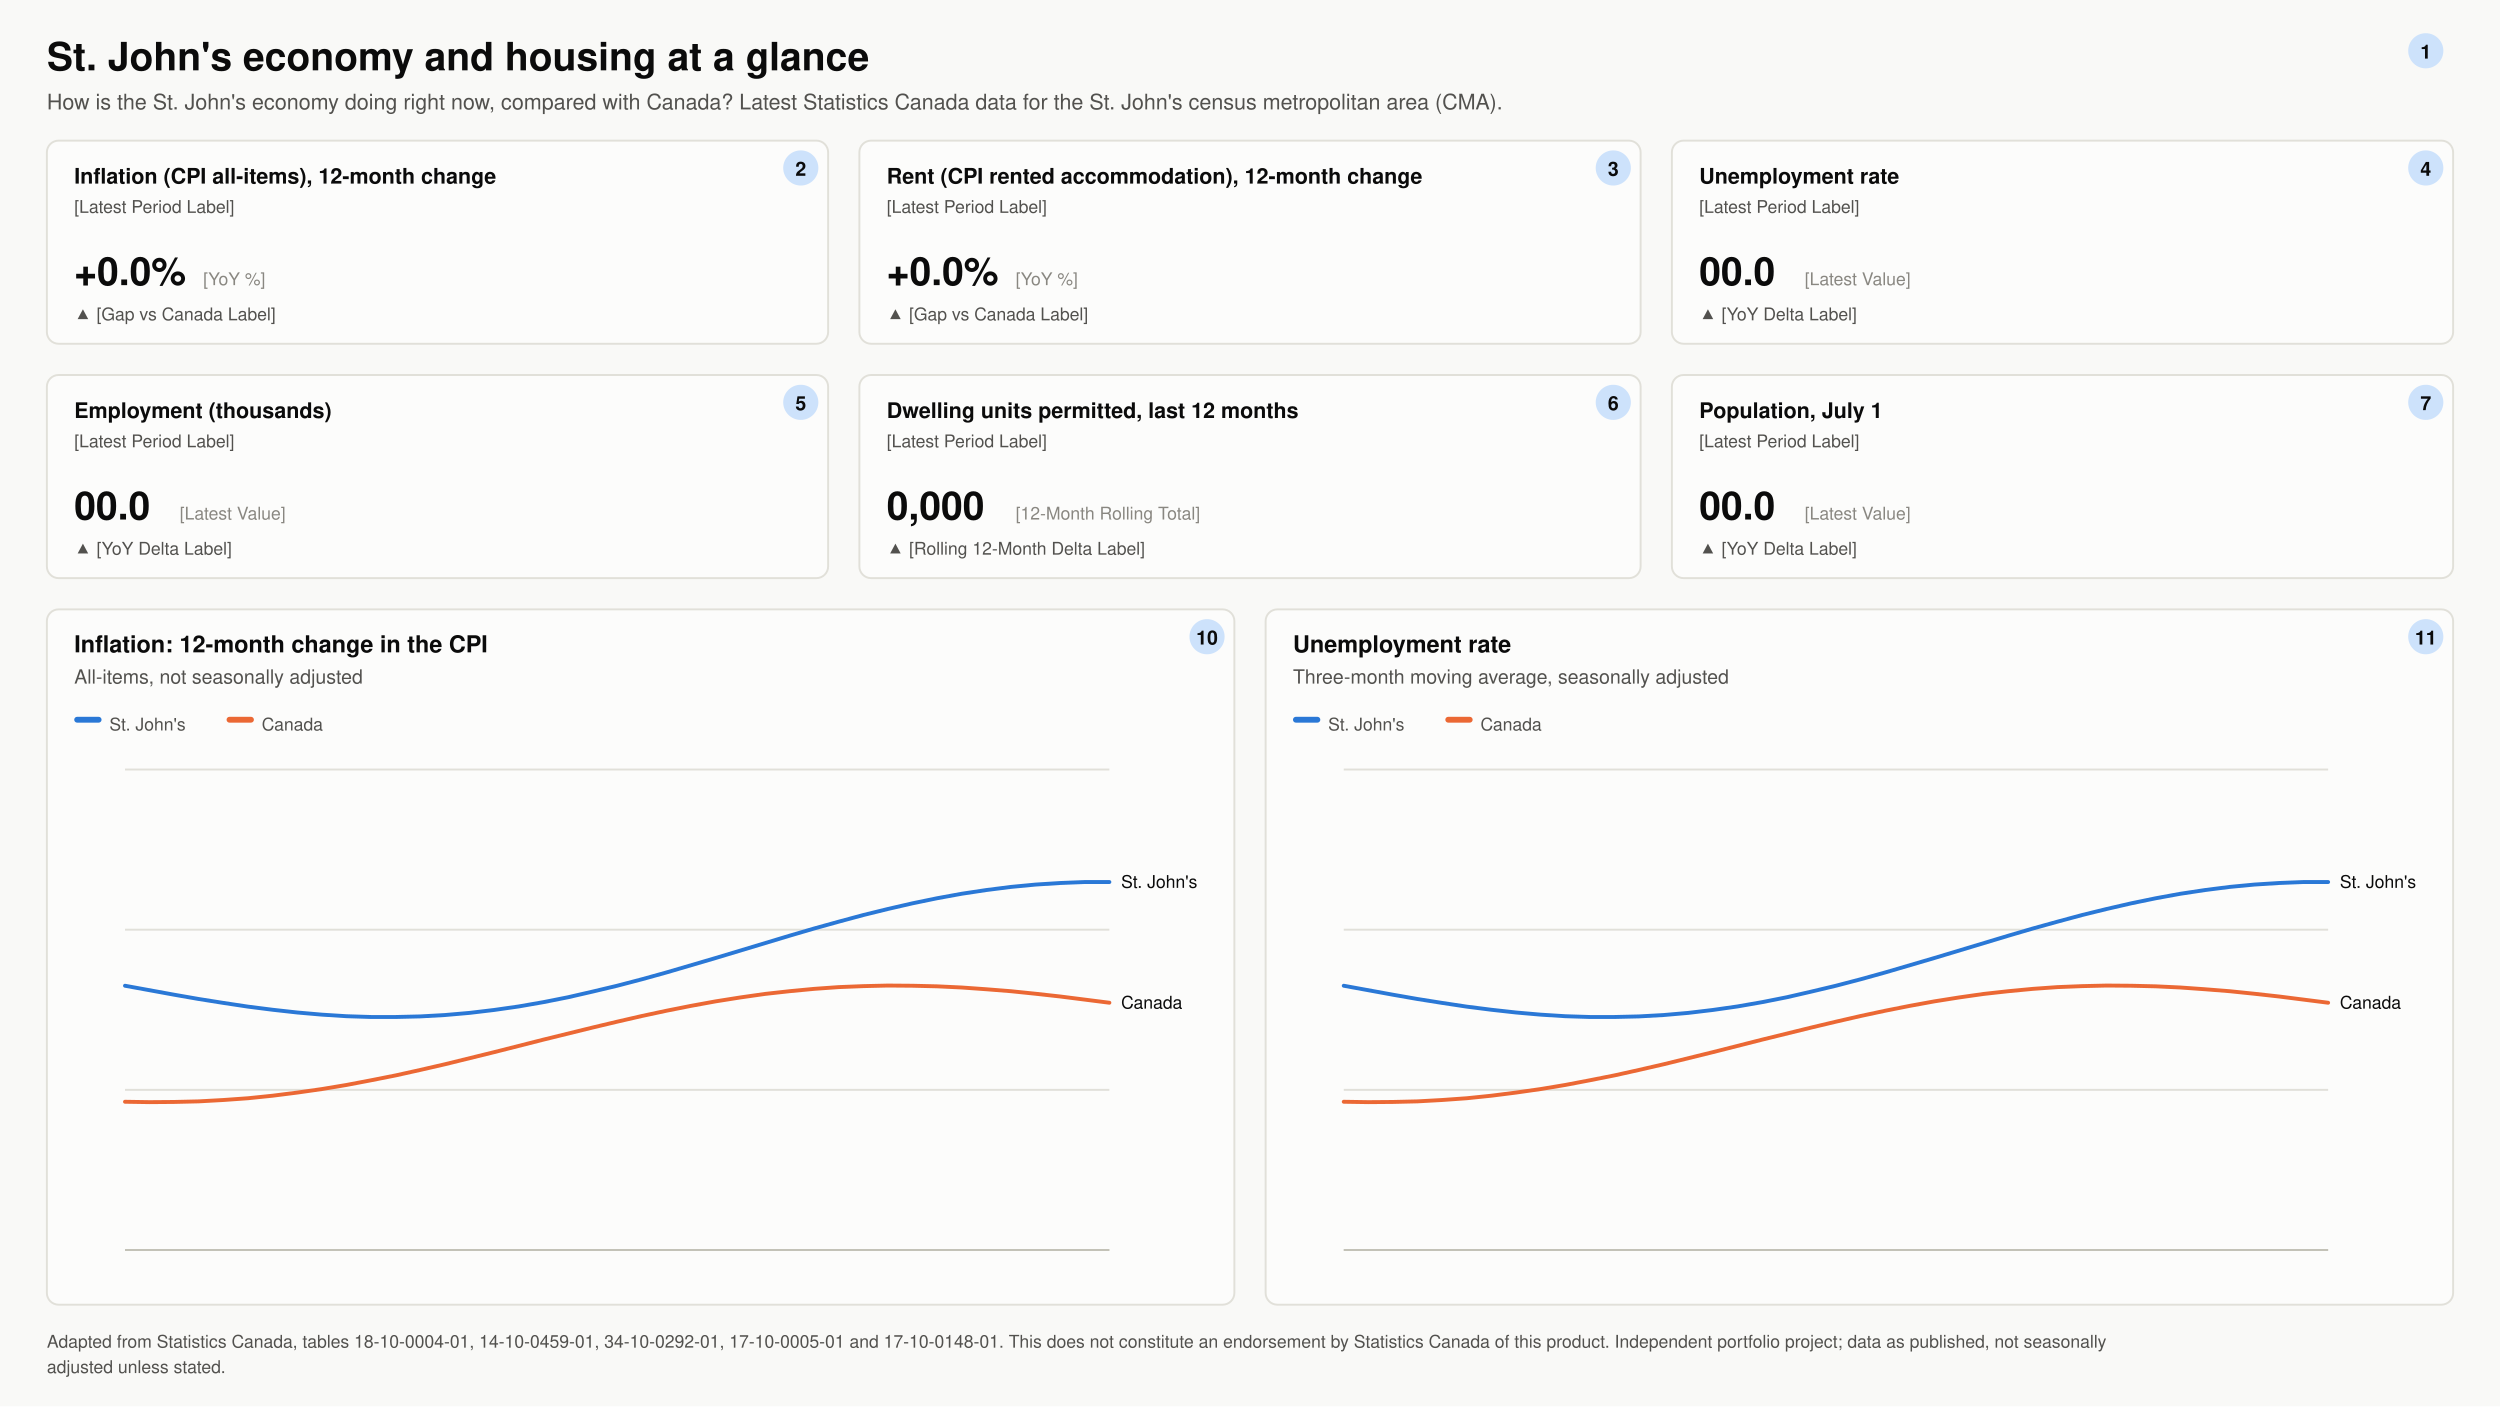
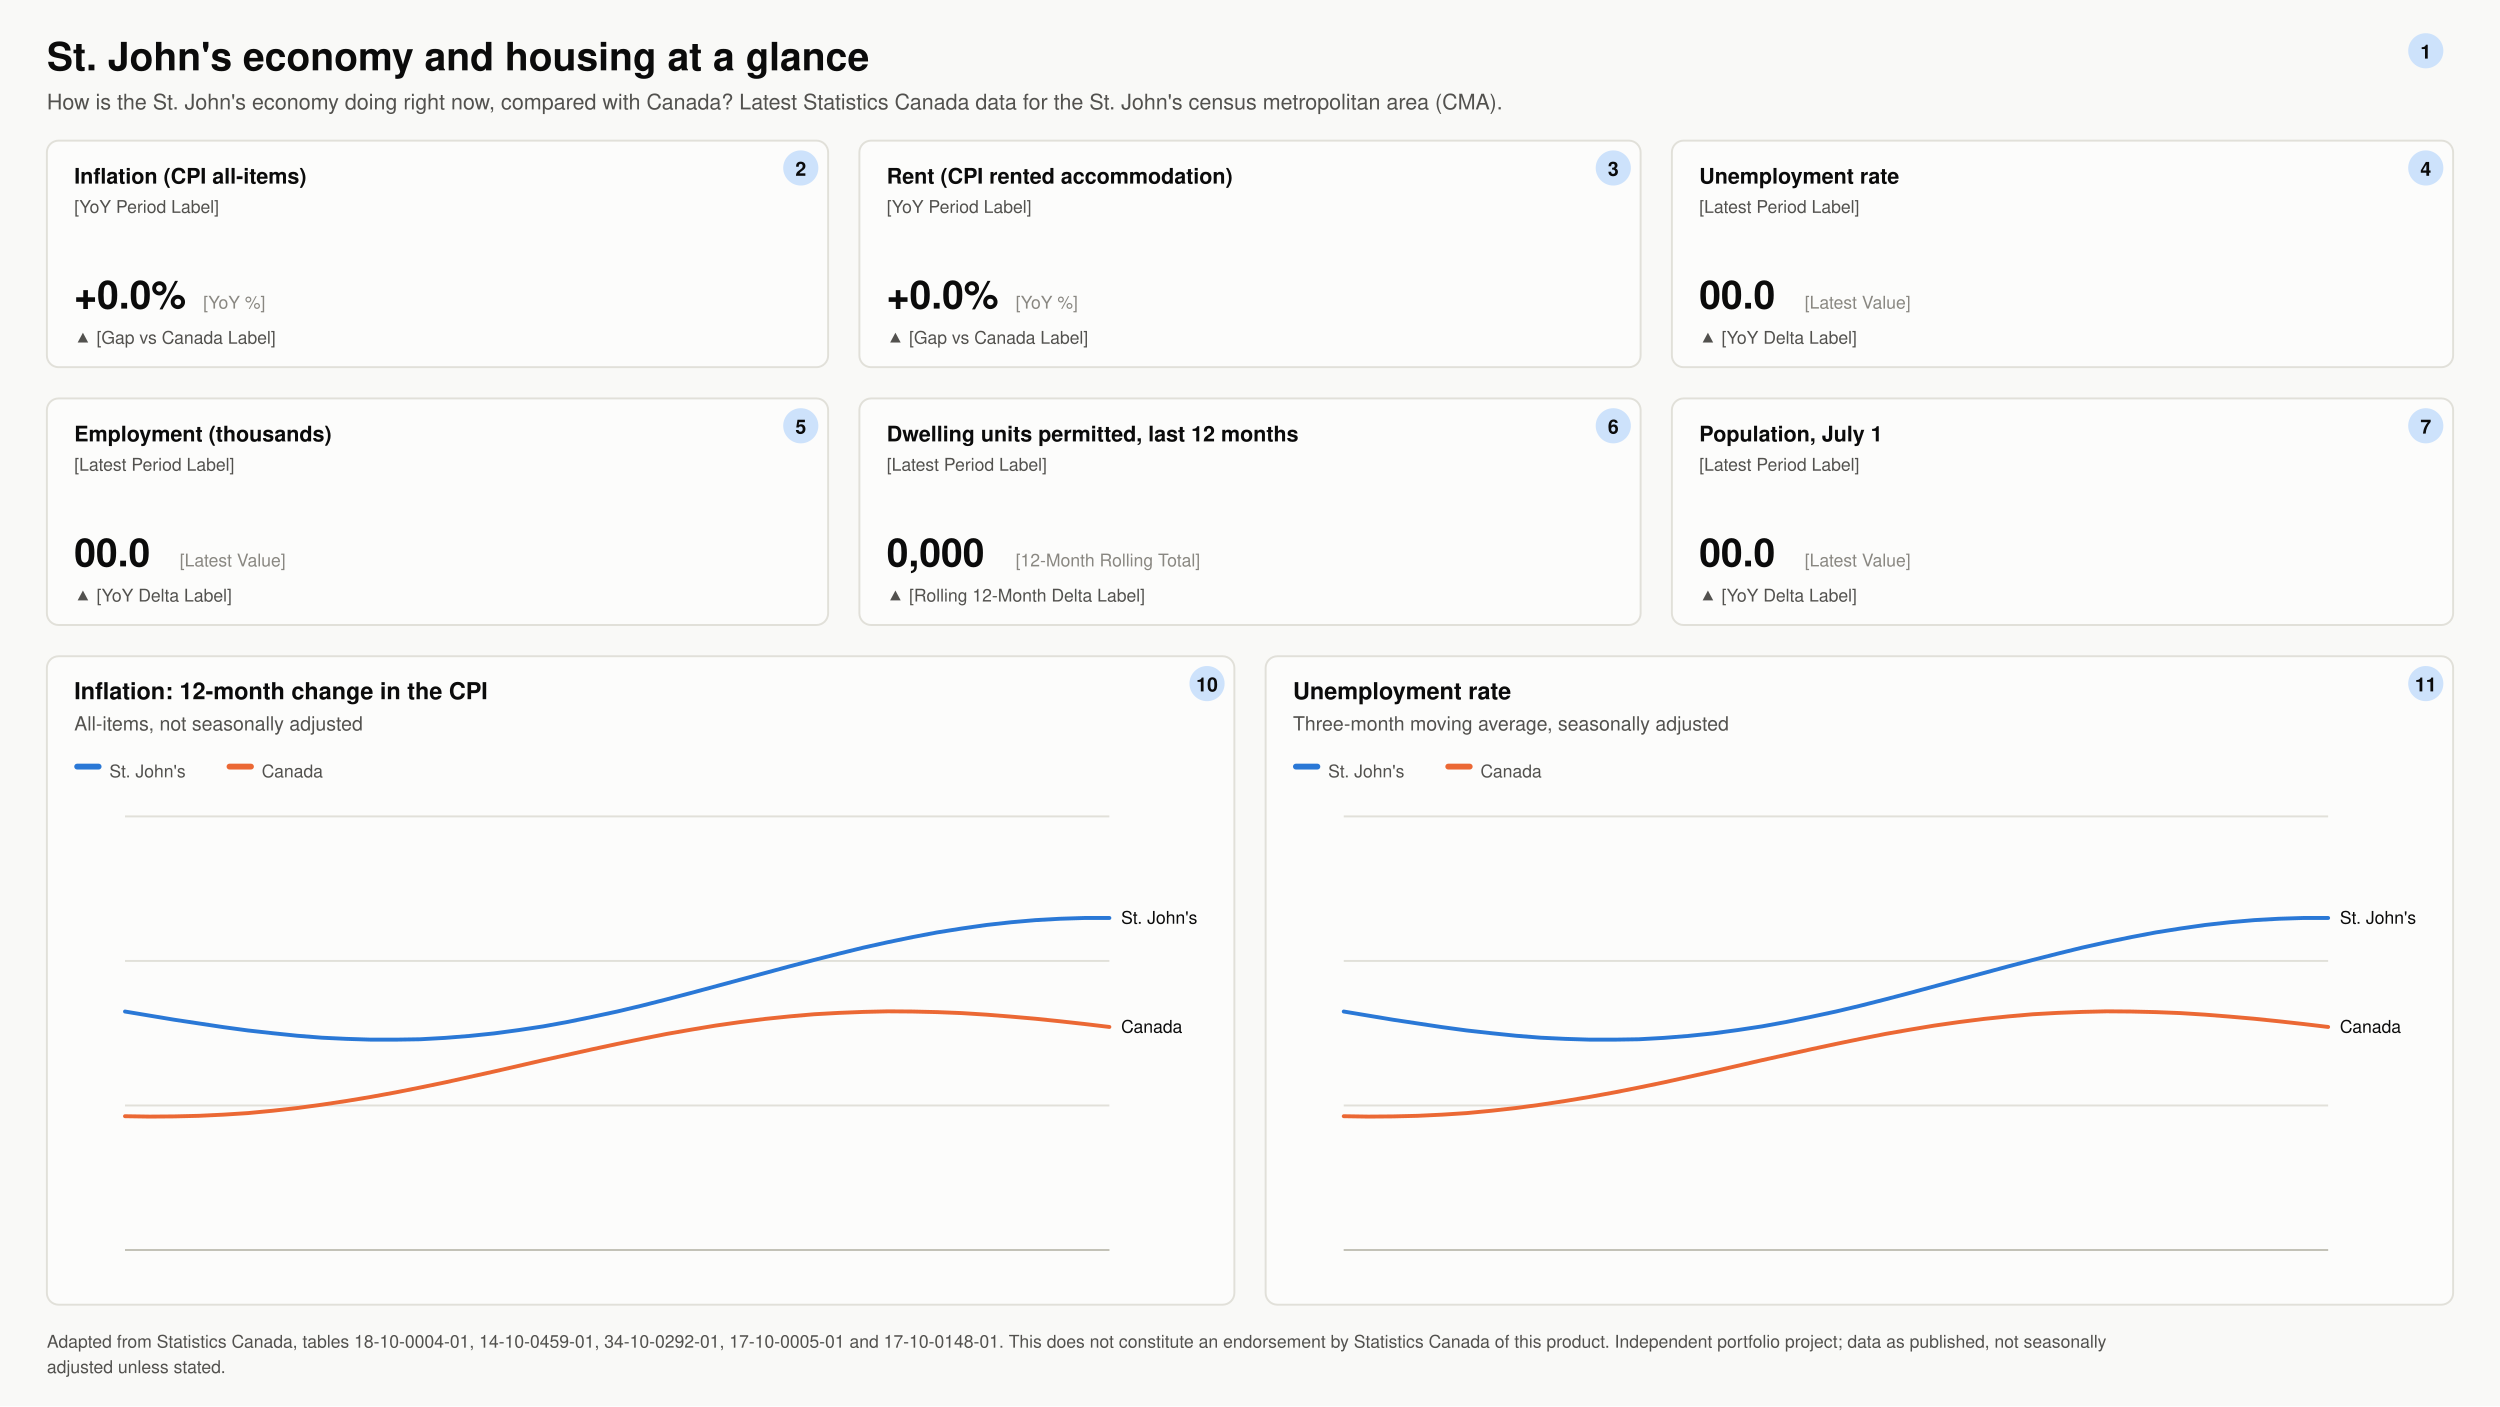
<svg xmlns="http://www.w3.org/2000/svg" viewBox="0 0 1280 720" width="1280" height="720" role="img" aria-labelledby="wf-title wf-desc">
  <rect width="1280" height="720" fill="#f9f9f7" />
  <text x="24" y="36" font-family="Segoe UI, system-ui, -apple-system, Helvetica, Arial, sans-serif" font-size="20" font-weight="600" fill="#0b0b0b" text-anchor="start">St. John's economy and housing at a glance</text>
  <text x="24" y="56" font-family="Segoe UI, system-ui, -apple-system, Helvetica, Arial, sans-serif" font-size="11" font-weight="normal" fill="#52514e" text-anchor="start">How is the St. John's economy doing right now, compared with Canada? Latest Statistics Canada data for the St. John's census metropolitan area (CMA).</text>
  <circle cx="1242" cy="26" r="9" fill="#cde2fb" />
  <text x="1242" y="30" font-family="Segoe UI, system-ui, -apple-system, Helvetica, Arial, sans-serif" font-size="10" font-weight="600" fill="#0b0b0b" text-anchor="middle">1</text>
-   <rect x="24" y="72" width="400" height="104" rx="6" fill="#fcfcfb" stroke="#e1e0d9" />
-   <text x="38" y="94" font-family="Segoe UI, system-ui, -apple-system, Helvetica, Arial, sans-serif" font-size="11" font-weight="600" fill="#0b0b0b" text-anchor="start">Inflation (CPI all-items), 12-month change</text>
-   <text x="38" y="109" font-family="Segoe UI, system-ui, -apple-system, Helvetica, Arial, sans-serif" font-size="9" font-weight="normal" fill="#52514e" text-anchor="start">[Latest Period Label]</text>
-   <text x="38" y="146" font-family="Segoe UI, system-ui, -apple-system, Helvetica, Arial, sans-serif" font-size="20" font-weight="600" fill="#0b0b0b" text-anchor="start">+0.0%</text>
-   <text x="104" y="146" font-family="Segoe UI, system-ui, -apple-system, Helvetica, Arial, sans-serif" font-size="9" font-weight="normal" fill="#898781" text-anchor="start">[YoY %]</text>
-   <text x="38" y="164" font-family="Segoe UI, system-ui, -apple-system, Helvetica, Arial, sans-serif" font-size="9" font-weight="normal" fill="#52514e" text-anchor="start">▲ [Gap vs Canada Label]</text>
+   <rect x="24" y="72" width="400" height="116" rx="6" fill="#fcfcfb" stroke="#e1e0d9" />
+   <text x="38" y="94" font-family="Segoe UI, system-ui, -apple-system, Helvetica, Arial, sans-serif" font-size="11" font-weight="600" fill="#0b0b0b" text-anchor="start">Inflation (CPI all-items)</text>
+   <text x="38" y="109" font-family="Segoe UI, system-ui, -apple-system, Helvetica, Arial, sans-serif" font-size="9" font-weight="normal" fill="#52514e" text-anchor="start">[YoY Period Label]</text>
+   <text x="38" y="158" font-family="Segoe UI, system-ui, -apple-system, Helvetica, Arial, sans-serif" font-size="20" font-weight="600" fill="#0b0b0b" text-anchor="start">+0.0%</text>
+   <text x="104" y="158" font-family="Segoe UI, system-ui, -apple-system, Helvetica, Arial, sans-serif" font-size="9" font-weight="normal" fill="#898781" text-anchor="start">[YoY %]</text>
+   <text x="38" y="176" font-family="Segoe UI, system-ui, -apple-system, Helvetica, Arial, sans-serif" font-size="9" font-weight="normal" fill="#52514e" text-anchor="start">▲ [Gap vs Canada Label]</text>
  <circle cx="410" cy="86" r="9" fill="#cde2fb" />
  <text x="410" y="90" font-family="Segoe UI, system-ui, -apple-system, Helvetica, Arial, sans-serif" font-size="10" font-weight="600" fill="#0b0b0b" text-anchor="middle">2</text>
-   <rect x="440" y="72" width="400" height="104" rx="6" fill="#fcfcfb" stroke="#e1e0d9" />
-   <text x="454" y="94" font-family="Segoe UI, system-ui, -apple-system, Helvetica, Arial, sans-serif" font-size="11" font-weight="600" fill="#0b0b0b" text-anchor="start">Rent (CPI rented accommodation), 12-month change</text>
-   <text x="454" y="109" font-family="Segoe UI, system-ui, -apple-system, Helvetica, Arial, sans-serif" font-size="9" font-weight="normal" fill="#52514e" text-anchor="start">[Latest Period Label]</text>
-   <text x="454" y="146" font-family="Segoe UI, system-ui, -apple-system, Helvetica, Arial, sans-serif" font-size="20" font-weight="600" fill="#0b0b0b" text-anchor="start">+0.0%</text>
-   <text x="520" y="146" font-family="Segoe UI, system-ui, -apple-system, Helvetica, Arial, sans-serif" font-size="9" font-weight="normal" fill="#898781" text-anchor="start">[YoY %]</text>
-   <text x="454" y="164" font-family="Segoe UI, system-ui, -apple-system, Helvetica, Arial, sans-serif" font-size="9" font-weight="normal" fill="#52514e" text-anchor="start">▲ [Gap vs Canada Label]</text>
+   <rect x="440" y="72" width="400" height="116" rx="6" fill="#fcfcfb" stroke="#e1e0d9" />
+   <text x="454" y="94" font-family="Segoe UI, system-ui, -apple-system, Helvetica, Arial, sans-serif" font-size="11" font-weight="600" fill="#0b0b0b" text-anchor="start">Rent (CPI rented accommodation)</text>
+   <text x="454" y="109" font-family="Segoe UI, system-ui, -apple-system, Helvetica, Arial, sans-serif" font-size="9" font-weight="normal" fill="#52514e" text-anchor="start">[YoY Period Label]</text>
+   <text x="454" y="158" font-family="Segoe UI, system-ui, -apple-system, Helvetica, Arial, sans-serif" font-size="20" font-weight="600" fill="#0b0b0b" text-anchor="start">+0.0%</text>
+   <text x="520" y="158" font-family="Segoe UI, system-ui, -apple-system, Helvetica, Arial, sans-serif" font-size="9" font-weight="normal" fill="#898781" text-anchor="start">[YoY %]</text>
+   <text x="454" y="176" font-family="Segoe UI, system-ui, -apple-system, Helvetica, Arial, sans-serif" font-size="9" font-weight="normal" fill="#52514e" text-anchor="start">▲ [Gap vs Canada Label]</text>
  <circle cx="826" cy="86" r="9" fill="#cde2fb" />
  <text x="826" y="90" font-family="Segoe UI, system-ui, -apple-system, Helvetica, Arial, sans-serif" font-size="10" font-weight="600" fill="#0b0b0b" text-anchor="middle">3</text>
-   <rect x="856" y="72" width="400" height="104" rx="6" fill="#fcfcfb" stroke="#e1e0d9" />
+   <rect x="856" y="72" width="400" height="116" rx="6" fill="#fcfcfb" stroke="#e1e0d9" />
  <text x="870" y="94" font-family="Segoe UI, system-ui, -apple-system, Helvetica, Arial, sans-serif" font-size="11" font-weight="600" fill="#0b0b0b" text-anchor="start">Unemployment rate</text>
  <text x="870" y="109" font-family="Segoe UI, system-ui, -apple-system, Helvetica, Arial, sans-serif" font-size="9" font-weight="normal" fill="#52514e" text-anchor="start">[Latest Period Label]</text>
-   <text x="870" y="146" font-family="Segoe UI, system-ui, -apple-system, Helvetica, Arial, sans-serif" font-size="20" font-weight="600" fill="#0b0b0b" text-anchor="start">00.0</text>
-   <text x="924" y="146" font-family="Segoe UI, system-ui, -apple-system, Helvetica, Arial, sans-serif" font-size="9" font-weight="normal" fill="#898781" text-anchor="start">[Latest Value]</text>
-   <text x="870" y="164" font-family="Segoe UI, system-ui, -apple-system, Helvetica, Arial, sans-serif" font-size="9" font-weight="normal" fill="#52514e" text-anchor="start">▲ [YoY Delta Label]</text>
+   <text x="870" y="158" font-family="Segoe UI, system-ui, -apple-system, Helvetica, Arial, sans-serif" font-size="20" font-weight="600" fill="#0b0b0b" text-anchor="start">00.0</text>
+   <text x="924" y="158" font-family="Segoe UI, system-ui, -apple-system, Helvetica, Arial, sans-serif" font-size="9" font-weight="normal" fill="#898781" text-anchor="start">[Latest Value]</text>
+   <text x="870" y="176" font-family="Segoe UI, system-ui, -apple-system, Helvetica, Arial, sans-serif" font-size="9" font-weight="normal" fill="#52514e" text-anchor="start">▲ [YoY Delta Label]</text>
  <circle cx="1242" cy="86" r="9" fill="#cde2fb" />
  <text x="1242" y="90" font-family="Segoe UI, system-ui, -apple-system, Helvetica, Arial, sans-serif" font-size="10" font-weight="600" fill="#0b0b0b" text-anchor="middle">4</text>
-   <rect x="24" y="192" width="400" height="104" rx="6" fill="#fcfcfb" stroke="#e1e0d9" />
-   <text x="38" y="214" font-family="Segoe UI, system-ui, -apple-system, Helvetica, Arial, sans-serif" font-size="11" font-weight="600" fill="#0b0b0b" text-anchor="start">Employment (thousands)</text>
-   <text x="38" y="229" font-family="Segoe UI, system-ui, -apple-system, Helvetica, Arial, sans-serif" font-size="9" font-weight="normal" fill="#52514e" text-anchor="start">[Latest Period Label]</text>
-   <text x="38" y="266" font-family="Segoe UI, system-ui, -apple-system, Helvetica, Arial, sans-serif" font-size="20" font-weight="600" fill="#0b0b0b" text-anchor="start">00.0</text>
-   <text x="92" y="266" font-family="Segoe UI, system-ui, -apple-system, Helvetica, Arial, sans-serif" font-size="9" font-weight="normal" fill="#898781" text-anchor="start">[Latest Value]</text>
-   <text x="38" y="284" font-family="Segoe UI, system-ui, -apple-system, Helvetica, Arial, sans-serif" font-size="9" font-weight="normal" fill="#52514e" text-anchor="start">▲ [YoY Delta Label]</text>
-   <circle cx="410" cy="206" r="9" fill="#cde2fb" />
-   <text x="410" y="210" font-family="Segoe UI, system-ui, -apple-system, Helvetica, Arial, sans-serif" font-size="10" font-weight="600" fill="#0b0b0b" text-anchor="middle">5</text>
-   <rect x="440" y="192" width="400" height="104" rx="6" fill="#fcfcfb" stroke="#e1e0d9" />
-   <text x="454" y="214" font-family="Segoe UI, system-ui, -apple-system, Helvetica, Arial, sans-serif" font-size="11" font-weight="600" fill="#0b0b0b" text-anchor="start">Dwelling units permitted, last 12 months</text>
-   <text x="454" y="229" font-family="Segoe UI, system-ui, -apple-system, Helvetica, Arial, sans-serif" font-size="9" font-weight="normal" fill="#52514e" text-anchor="start">[Latest Period Label]</text>
-   <text x="454" y="266" font-family="Segoe UI, system-ui, -apple-system, Helvetica, Arial, sans-serif" font-size="20" font-weight="600" fill="#0b0b0b" text-anchor="start">0,000</text>
-   <text x="520" y="266" font-family="Segoe UI, system-ui, -apple-system, Helvetica, Arial, sans-serif" font-size="9" font-weight="normal" fill="#898781" text-anchor="start">[12-Month Rolling Total]</text>
-   <text x="454" y="284" font-family="Segoe UI, system-ui, -apple-system, Helvetica, Arial, sans-serif" font-size="9" font-weight="normal" fill="#52514e" text-anchor="start">▲ [Rolling 12-Month Delta Label]</text>
-   <circle cx="826" cy="206" r="9" fill="#cde2fb" />
-   <text x="826" y="210" font-family="Segoe UI, system-ui, -apple-system, Helvetica, Arial, sans-serif" font-size="10" font-weight="600" fill="#0b0b0b" text-anchor="middle">6</text>
-   <rect x="856" y="192" width="400" height="104" rx="6" fill="#fcfcfb" stroke="#e1e0d9" />
-   <text x="870" y="214" font-family="Segoe UI, system-ui, -apple-system, Helvetica, Arial, sans-serif" font-size="11" font-weight="600" fill="#0b0b0b" text-anchor="start">Population, July 1</text>
-   <text x="870" y="229" font-family="Segoe UI, system-ui, -apple-system, Helvetica, Arial, sans-serif" font-size="9" font-weight="normal" fill="#52514e" text-anchor="start">[Latest Period Label]</text>
-   <text x="870" y="266" font-family="Segoe UI, system-ui, -apple-system, Helvetica, Arial, sans-serif" font-size="20" font-weight="600" fill="#0b0b0b" text-anchor="start">00.0</text>
-   <text x="924" y="266" font-family="Segoe UI, system-ui, -apple-system, Helvetica, Arial, sans-serif" font-size="9" font-weight="normal" fill="#898781" text-anchor="start">[Latest Value]</text>
-   <text x="870" y="284" font-family="Segoe UI, system-ui, -apple-system, Helvetica, Arial, sans-serif" font-size="9" font-weight="normal" fill="#52514e" text-anchor="start">▲ [YoY Delta Label]</text>
-   <circle cx="1242" cy="206" r="9" fill="#cde2fb" />
-   <text x="1242" y="210" font-family="Segoe UI, system-ui, -apple-system, Helvetica, Arial, sans-serif" font-size="10" font-weight="600" fill="#0b0b0b" text-anchor="middle">7</text>
-   <rect x="24" y="312" width="608" height="356" rx="6" fill="#fcfcfb" stroke="#e1e0d9" />
-   <text x="38" y="334" font-family="Segoe UI, system-ui, -apple-system, Helvetica, Arial, sans-serif" font-size="12" font-weight="600" fill="#0b0b0b" text-anchor="start">Inflation: 12-month change in the CPI</text>
-   <text x="38" y="350" font-family="Segoe UI, system-ui, -apple-system, Helvetica, Arial, sans-serif" font-size="10" font-weight="normal" fill="#52514e" text-anchor="start">All-items, not seasonally adjusted</text>
-   <rect x="38" y="367" width="14" height="3" rx="1.5" fill="#2a78d6" />
-   <text x="56" y="374" font-family="Segoe UI, system-ui, -apple-system, Helvetica, Arial, sans-serif" font-size="9" font-weight="normal" fill="#52514e" text-anchor="start">St. John's</text>
-   <rect x="116" y="367" width="14" height="3" rx="1.5" fill="#eb6834" />
-   <text x="134" y="374" font-family="Segoe UI, system-ui, -apple-system, Helvetica, Arial, sans-serif" font-size="9" font-weight="normal" fill="#52514e" text-anchor="start">Canada</text>
-   <line x1="64" y1="394.0" x2="568" y2="394.0" stroke="#e1e0d9" stroke-width="1" />
-   <line x1="64" y1="476.0" x2="568" y2="476.0" stroke="#e1e0d9" stroke-width="1" />
-   <line x1="64" y1="558.0" x2="568" y2="558.0" stroke="#e1e0d9" stroke-width="1" />
+   <rect x="24" y="204" width="400" height="116" rx="6" fill="#fcfcfb" stroke="#e1e0d9" />
+   <text x="38" y="226" font-family="Segoe UI, system-ui, -apple-system, Helvetica, Arial, sans-serif" font-size="11" font-weight="600" fill="#0b0b0b" text-anchor="start">Employment (thousands)</text>
+   <text x="38" y="241" font-family="Segoe UI, system-ui, -apple-system, Helvetica, Arial, sans-serif" font-size="9" font-weight="normal" fill="#52514e" text-anchor="start">[Latest Period Label]</text>
+   <text x="38" y="290" font-family="Segoe UI, system-ui, -apple-system, Helvetica, Arial, sans-serif" font-size="20" font-weight="600" fill="#0b0b0b" text-anchor="start">00.0</text>
+   <text x="92" y="290" font-family="Segoe UI, system-ui, -apple-system, Helvetica, Arial, sans-serif" font-size="9" font-weight="normal" fill="#898781" text-anchor="start">[Latest Value]</text>
+   <text x="38" y="308" font-family="Segoe UI, system-ui, -apple-system, Helvetica, Arial, sans-serif" font-size="9" font-weight="normal" fill="#52514e" text-anchor="start">▲ [YoY Delta Label]</text>
+   <circle cx="410" cy="218" r="9" fill="#cde2fb" />
+   <text x="410" y="222" font-family="Segoe UI, system-ui, -apple-system, Helvetica, Arial, sans-serif" font-size="10" font-weight="600" fill="#0b0b0b" text-anchor="middle">5</text>
+   <rect x="440" y="204" width="400" height="116" rx="6" fill="#fcfcfb" stroke="#e1e0d9" />
+   <text x="454" y="226" font-family="Segoe UI, system-ui, -apple-system, Helvetica, Arial, sans-serif" font-size="11" font-weight="600" fill="#0b0b0b" text-anchor="start">Dwelling units permitted, last 12 months</text>
+   <text x="454" y="241" font-family="Segoe UI, system-ui, -apple-system, Helvetica, Arial, sans-serif" font-size="9" font-weight="normal" fill="#52514e" text-anchor="start">[Latest Period Label]</text>
+   <text x="454" y="290" font-family="Segoe UI, system-ui, -apple-system, Helvetica, Arial, sans-serif" font-size="20" font-weight="600" fill="#0b0b0b" text-anchor="start">0,000</text>
+   <text x="520" y="290" font-family="Segoe UI, system-ui, -apple-system, Helvetica, Arial, sans-serif" font-size="9" font-weight="normal" fill="#898781" text-anchor="start">[12-Month Rolling Total]</text>
+   <text x="454" y="308" font-family="Segoe UI, system-ui, -apple-system, Helvetica, Arial, sans-serif" font-size="9" font-weight="normal" fill="#52514e" text-anchor="start">▲ [Rolling 12-Month Delta Label]</text>
+   <circle cx="826" cy="218" r="9" fill="#cde2fb" />
+   <text x="826" y="222" font-family="Segoe UI, system-ui, -apple-system, Helvetica, Arial, sans-serif" font-size="10" font-weight="600" fill="#0b0b0b" text-anchor="middle">6</text>
+   <rect x="856" y="204" width="400" height="116" rx="6" fill="#fcfcfb" stroke="#e1e0d9" />
+   <text x="870" y="226" font-family="Segoe UI, system-ui, -apple-system, Helvetica, Arial, sans-serif" font-size="11" font-weight="600" fill="#0b0b0b" text-anchor="start">Population, July 1</text>
+   <text x="870" y="241" font-family="Segoe UI, system-ui, -apple-system, Helvetica, Arial, sans-serif" font-size="9" font-weight="normal" fill="#52514e" text-anchor="start">[Latest Period Label]</text>
+   <text x="870" y="290" font-family="Segoe UI, system-ui, -apple-system, Helvetica, Arial, sans-serif" font-size="20" font-weight="600" fill="#0b0b0b" text-anchor="start">00.0</text>
+   <text x="924" y="290" font-family="Segoe UI, system-ui, -apple-system, Helvetica, Arial, sans-serif" font-size="9" font-weight="normal" fill="#898781" text-anchor="start">[Latest Value]</text>
+   <text x="870" y="308" font-family="Segoe UI, system-ui, -apple-system, Helvetica, Arial, sans-serif" font-size="9" font-weight="normal" fill="#52514e" text-anchor="start">▲ [YoY Delta Label]</text>
+   <circle cx="1242" cy="218" r="9" fill="#cde2fb" />
+   <text x="1242" y="222" font-family="Segoe UI, system-ui, -apple-system, Helvetica, Arial, sans-serif" font-size="10" font-weight="600" fill="#0b0b0b" text-anchor="middle">7</text>
+   <rect x="24" y="336" width="608" height="332" rx="6" fill="#fcfcfb" stroke="#e1e0d9" />
+   <text x="38" y="358" font-family="Segoe UI, system-ui, -apple-system, Helvetica, Arial, sans-serif" font-size="12" font-weight="600" fill="#0b0b0b" text-anchor="start">Inflation: 12-month change in the CPI</text>
+   <text x="38" y="374" font-family="Segoe UI, system-ui, -apple-system, Helvetica, Arial, sans-serif" font-size="10" font-weight="normal" fill="#52514e" text-anchor="start">All-items, not seasonally adjusted</text>
+   <rect x="38" y="391" width="14" height="3" rx="1.5" fill="#2a78d6" />
+   <text x="56" y="398" font-family="Segoe UI, system-ui, -apple-system, Helvetica, Arial, sans-serif" font-size="9" font-weight="normal" fill="#52514e" text-anchor="start">St. John's</text>
+   <rect x="116" y="391" width="14" height="3" rx="1.5" fill="#eb6834" />
+   <text x="134" y="398" font-family="Segoe UI, system-ui, -apple-system, Helvetica, Arial, sans-serif" font-size="9" font-weight="normal" fill="#52514e" text-anchor="start">Canada</text>
+   <line x1="64" y1="418.0" x2="568" y2="418.0" stroke="#e1e0d9" stroke-width="1" />
+   <line x1="64" y1="492.0" x2="568" y2="492.0" stroke="#e1e0d9" stroke-width="1" />
+   <line x1="64" y1="566.0" x2="568" y2="566.0" stroke="#e1e0d9" stroke-width="1" />
  <line x1="64" y1="640.0" x2="568" y2="640.0" stroke="#e1e0d9" stroke-width="1" />
  <line x1="64" y1="640" x2="568" y2="640" stroke="#c3c2b7" stroke-width="1" />
-   <polyline points="64.0,504.7 76.6,507.0 89.2,509.3 101.8,511.5 114.4,513.5 127.0,515.4 139.6,517.0 152.2,518.4 164.8,519.5 177.4,520.3 190.0,520.7 202.6,520.7 215.2,520.4 227.8,519.7 240.4,518.6 253.0,517.1 265.6,515.3 278.2,513.1 290.8,510.6 303.4,507.7 316.0,504.7 328.6,501.4 341.2,497.9 353.8,494.2 366.4,490.5 379.0,486.7 391.6,482.9 404.2,479.1 416.8,475.4 429.4,471.9 442.0,468.5 454.6,465.4 467.2,462.5 479.8,459.9 492.4,457.6 505.0,455.7 517.6,454.1 530.2,452.9 542.8,452.1 555.4,451.6 568.0,451.6" fill="none" stroke="#2a78d6" stroke-width="2" stroke-linejoin="round" stroke-linecap="round" />
-   <text x="574.0" y="454.59" font-family="Segoe UI, system-ui, -apple-system, Helvetica, Arial, sans-serif" font-size="9" font-weight="normal" fill="#0b0b0b" text-anchor="start">St. John's</text>
-   <polyline points="64.0,564.1 76.6,564.3 89.2,564.2 101.8,563.9 114.4,563.2 127.0,562.3 139.6,561.0 152.2,559.4 164.8,557.6 177.4,555.5 190.0,553.1 202.6,550.6 215.2,547.8 227.8,544.9 240.4,541.8 253.0,538.7 265.6,535.5 278.2,532.3 290.8,529.2 303.4,526.1 316.0,523.1 328.6,520.2 341.2,517.5 353.8,515.0 366.4,512.7 379.0,510.7 391.6,508.9 404.2,507.5 416.8,506.3 429.4,505.4 442.0,504.9 454.6,504.6 467.2,504.7 479.8,505.0 492.4,505.6 505.0,506.5 517.6,507.5 530.2,508.8 542.8,510.2 555.4,511.8 568.0,513.4" fill="none" stroke="#eb6834" stroke-width="2" stroke-linejoin="round" stroke-linecap="round" />
-   <text x="574.0" y="516.415" font-family="Segoe UI, system-ui, -apple-system, Helvetica, Arial, sans-serif" font-size="9" font-weight="normal" fill="#0b0b0b" text-anchor="start">Canada</text>
-   <circle cx="618" cy="326" r="9" fill="#cde2fb" />
-   <text x="618" y="330" font-family="Segoe UI, system-ui, -apple-system, Helvetica, Arial, sans-serif" font-size="10" font-weight="600" fill="#0b0b0b" text-anchor="middle">10</text>
-   <rect x="648" y="312" width="608" height="356" rx="6" fill="#fcfcfb" stroke="#e1e0d9" />
-   <text x="662" y="334" font-family="Segoe UI, system-ui, -apple-system, Helvetica, Arial, sans-serif" font-size="12" font-weight="600" fill="#0b0b0b" text-anchor="start">Unemployment rate</text>
-   <text x="662" y="350" font-family="Segoe UI, system-ui, -apple-system, Helvetica, Arial, sans-serif" font-size="10" font-weight="normal" fill="#52514e" text-anchor="start">Three-month moving average, seasonally adjusted</text>
-   <rect x="662" y="367" width="14" height="3" rx="1.5" fill="#2a78d6" />
-   <text x="680" y="374" font-family="Segoe UI, system-ui, -apple-system, Helvetica, Arial, sans-serif" font-size="9" font-weight="normal" fill="#52514e" text-anchor="start">St. John's</text>
-   <rect x="740" y="367" width="14" height="3" rx="1.5" fill="#eb6834" />
-   <text x="758" y="374" font-family="Segoe UI, system-ui, -apple-system, Helvetica, Arial, sans-serif" font-size="9" font-weight="normal" fill="#52514e" text-anchor="start">Canada</text>
-   <line x1="688" y1="394.0" x2="1192" y2="394.0" stroke="#e1e0d9" stroke-width="1" />
-   <line x1="688" y1="476.0" x2="1192" y2="476.0" stroke="#e1e0d9" stroke-width="1" />
-   <line x1="688" y1="558.0" x2="1192" y2="558.0" stroke="#e1e0d9" stroke-width="1" />
+   <polyline points="64.0,517.9 76.6,520.0 89.2,522.1 101.8,524.0 114.4,525.9 127.0,527.6 139.6,529.0 152.2,530.3 164.8,531.3 177.4,531.9 190.0,532.3 202.6,532.3 215.2,532.1 227.8,531.4 240.4,530.4 253.0,529.1 265.6,527.4 278.2,525.5 290.8,523.2 303.4,520.6 316.0,517.9 328.6,514.9 341.2,511.7 353.8,508.4 366.4,505.0 379.0,501.6 391.6,498.2 404.2,494.8 416.8,491.5 429.4,488.3 442.0,485.2 454.6,482.4 467.2,479.8 479.8,477.4 492.4,475.4 505.0,473.6 517.6,472.2 530.2,471.1 542.8,470.4 555.4,470.0 568.0,470.0" fill="none" stroke="#2a78d6" stroke-width="2" stroke-linejoin="round" stroke-linecap="round" />
+   <text x="574.0" y="472.972" font-family="Segoe UI, system-ui, -apple-system, Helvetica, Arial, sans-serif" font-size="9" font-weight="normal" fill="#0b0b0b" text-anchor="start">St. John's</text>
+   <polyline points="64.0,571.5 76.6,571.7 89.2,571.6 101.8,571.3 114.4,570.7 127.0,569.9 139.6,568.7 152.2,567.3 164.8,565.6 177.4,563.7 190.0,561.6 202.6,559.3 215.2,556.8 227.8,554.2 240.4,551.4 253.0,548.6 265.6,545.7 278.2,542.8 290.8,540.0 303.4,537.2 316.0,534.5 328.6,531.9 341.2,529.4 353.8,527.2 366.4,525.1 379.0,523.3 391.6,521.7 404.2,520.4 416.8,519.3 429.4,518.6 442.0,518.1 454.6,517.8 467.2,517.9 479.8,518.2 492.4,518.7 505.0,519.5 517.6,520.5 530.2,521.6 542.8,522.9 555.4,524.3 568.0,525.8" fill="none" stroke="#eb6834" stroke-width="2" stroke-linejoin="round" stroke-linecap="round" />
+   <text x="574.0" y="528.765" font-family="Segoe UI, system-ui, -apple-system, Helvetica, Arial, sans-serif" font-size="9" font-weight="normal" fill="#0b0b0b" text-anchor="start">Canada</text>
+   <circle cx="618" cy="350" r="9" fill="#cde2fb" />
+   <text x="618" y="354" font-family="Segoe UI, system-ui, -apple-system, Helvetica, Arial, sans-serif" font-size="10" font-weight="600" fill="#0b0b0b" text-anchor="middle">10</text>
+   <rect x="648" y="336" width="608" height="332" rx="6" fill="#fcfcfb" stroke="#e1e0d9" />
+   <text x="662" y="358" font-family="Segoe UI, system-ui, -apple-system, Helvetica, Arial, sans-serif" font-size="12" font-weight="600" fill="#0b0b0b" text-anchor="start">Unemployment rate</text>
+   <text x="662" y="374" font-family="Segoe UI, system-ui, -apple-system, Helvetica, Arial, sans-serif" font-size="10" font-weight="normal" fill="#52514e" text-anchor="start">Three-month moving average, seasonally adjusted</text>
+   <rect x="662" y="391" width="14" height="3" rx="1.5" fill="#2a78d6" />
+   <text x="680" y="398" font-family="Segoe UI, system-ui, -apple-system, Helvetica, Arial, sans-serif" font-size="9" font-weight="normal" fill="#52514e" text-anchor="start">St. John's</text>
+   <rect x="740" y="391" width="14" height="3" rx="1.5" fill="#eb6834" />
+   <text x="758" y="398" font-family="Segoe UI, system-ui, -apple-system, Helvetica, Arial, sans-serif" font-size="9" font-weight="normal" fill="#52514e" text-anchor="start">Canada</text>
+   <line x1="688" y1="418.0" x2="1192" y2="418.0" stroke="#e1e0d9" stroke-width="1" />
+   <line x1="688" y1="492.0" x2="1192" y2="492.0" stroke="#e1e0d9" stroke-width="1" />
+   <line x1="688" y1="566.0" x2="1192" y2="566.0" stroke="#e1e0d9" stroke-width="1" />
  <line x1="688" y1="640.0" x2="1192" y2="640.0" stroke="#e1e0d9" stroke-width="1" />
  <line x1="688" y1="640" x2="1192" y2="640" stroke="#c3c2b7" stroke-width="1" />
-   <polyline points="688.0,504.7 700.6,507.0 713.2,509.3 725.8,511.5 738.4,513.5 751.0,515.4 763.6,517.0 776.2,518.4 788.8,519.5 801.4,520.3 814.0,520.7 826.6,520.7 839.2,520.4 851.8,519.7 864.4,518.6 877.0,517.1 889.6,515.3 902.2,513.1 914.8,510.6 927.4,507.7 940.0,504.7 952.6,501.4 965.2,497.9 977.8,494.2 990.4,490.5 1003.0,486.7 1015.6,482.9 1028.2,479.1 1040.8,475.4 1053.4,471.9 1066.0,468.5 1078.6,465.4 1091.2,462.5 1103.8,459.9 1116.4,457.6 1129.0,455.7 1141.6,454.1 1154.2,452.9 1166.8,452.1 1179.4,451.6 1192.0,451.6" fill="none" stroke="#2a78d6" stroke-width="2" stroke-linejoin="round" stroke-linecap="round" />
-   <text x="1198.0" y="454.59" font-family="Segoe UI, system-ui, -apple-system, Helvetica, Arial, sans-serif" font-size="9" font-weight="normal" fill="#0b0b0b" text-anchor="start">St. John's</text>
-   <polyline points="688.0,564.1 700.6,564.3 713.2,564.2 725.8,563.9 738.4,563.2 751.0,562.3 763.6,561.0 776.2,559.4 788.8,557.6 801.4,555.5 814.0,553.1 826.6,550.6 839.2,547.8 851.8,544.9 864.4,541.8 877.0,538.7 889.6,535.5 902.2,532.3 914.8,529.2 927.4,526.1 940.0,523.1 952.6,520.2 965.2,517.5 977.8,515.0 990.4,512.7 1003.0,510.7 1015.6,508.9 1028.2,507.5 1040.8,506.3 1053.4,505.4 1066.0,504.9 1078.6,504.6 1091.2,504.7 1103.8,505.0 1116.4,505.6 1129.0,506.5 1141.6,507.5 1154.2,508.8 1166.8,510.2 1179.4,511.8 1192.0,513.4" fill="none" stroke="#eb6834" stroke-width="2" stroke-linejoin="round" stroke-linecap="round" />
-   <text x="1198.0" y="516.415" font-family="Segoe UI, system-ui, -apple-system, Helvetica, Arial, sans-serif" font-size="9" font-weight="normal" fill="#0b0b0b" text-anchor="start">Canada</text>
-   <circle cx="1242" cy="326" r="9" fill="#cde2fb" />
-   <text x="1242" y="330" font-family="Segoe UI, system-ui, -apple-system, Helvetica, Arial, sans-serif" font-size="10" font-weight="600" fill="#0b0b0b" text-anchor="middle">11</text>
+   <polyline points="688.0,517.9 700.6,520.0 713.2,522.1 725.8,524.0 738.4,525.9 751.0,527.6 763.6,529.0 776.2,530.3 788.8,531.3 801.4,531.9 814.0,532.3 826.6,532.3 839.2,532.1 851.8,531.4 864.4,530.4 877.0,529.1 889.6,527.4 902.2,525.5 914.8,523.2 927.4,520.6 940.0,517.9 952.6,514.9 965.2,511.7 977.8,508.4 990.4,505.0 1003.0,501.6 1015.6,498.2 1028.2,494.8 1040.8,491.5 1053.4,488.3 1066.0,485.2 1078.6,482.4 1091.2,479.8 1103.8,477.4 1116.4,475.4 1129.0,473.6 1141.6,472.2 1154.2,471.1 1166.8,470.4 1179.4,470.0 1192.0,470.0" fill="none" stroke="#2a78d6" stroke-width="2" stroke-linejoin="round" stroke-linecap="round" />
+   <text x="1198.0" y="472.972" font-family="Segoe UI, system-ui, -apple-system, Helvetica, Arial, sans-serif" font-size="9" font-weight="normal" fill="#0b0b0b" text-anchor="start">St. John's</text>
+   <polyline points="688.0,571.5 700.6,571.7 713.2,571.6 725.8,571.3 738.4,570.7 751.0,569.9 763.6,568.7 776.2,567.3 788.8,565.6 801.4,563.7 814.0,561.6 826.6,559.3 839.2,556.8 851.8,554.2 864.4,551.4 877.0,548.6 889.6,545.7 902.2,542.8 914.8,540.0 927.4,537.2 940.0,534.5 952.6,531.9 965.2,529.4 977.8,527.2 990.4,525.1 1003.0,523.3 1015.6,521.7 1028.2,520.4 1040.8,519.3 1053.4,518.6 1066.0,518.1 1078.6,517.8 1091.2,517.9 1103.8,518.2 1116.4,518.7 1129.0,519.5 1141.6,520.5 1154.2,521.6 1166.8,522.9 1179.4,524.3 1192.0,525.8" fill="none" stroke="#eb6834" stroke-width="2" stroke-linejoin="round" stroke-linecap="round" />
+   <text x="1198.0" y="528.765" font-family="Segoe UI, system-ui, -apple-system, Helvetica, Arial, sans-serif" font-size="9" font-weight="normal" fill="#0b0b0b" text-anchor="start">Canada</text>
+   <circle cx="1242" cy="350" r="9" fill="#cde2fb" />
+   <text x="1242" y="354" font-family="Segoe UI, system-ui, -apple-system, Helvetica, Arial, sans-serif" font-size="10" font-weight="600" fill="#0b0b0b" text-anchor="middle">11</text>
  <text x="24" y="690" font-family="Segoe UI, system-ui, -apple-system, Helvetica, Arial, sans-serif" font-size="9" font-weight="normal" fill="#52514e" text-anchor="start">Adapted from Statistics Canada, tables 18-10-0004-01, 14-10-0459-01, 34-10-0292-01, 17-10-0005-01 and 17-10-0148-01. This does not constitute an endorsement by Statistics Canada of this product. Independent portfolio project; data as published, not seasonally</text>
  <text x="24" y="703" font-family="Segoe UI, system-ui, -apple-system, Helvetica, Arial, sans-serif" font-size="9" font-weight="normal" fill="#52514e" text-anchor="start">adjusted unless stated.</text>
</svg>
